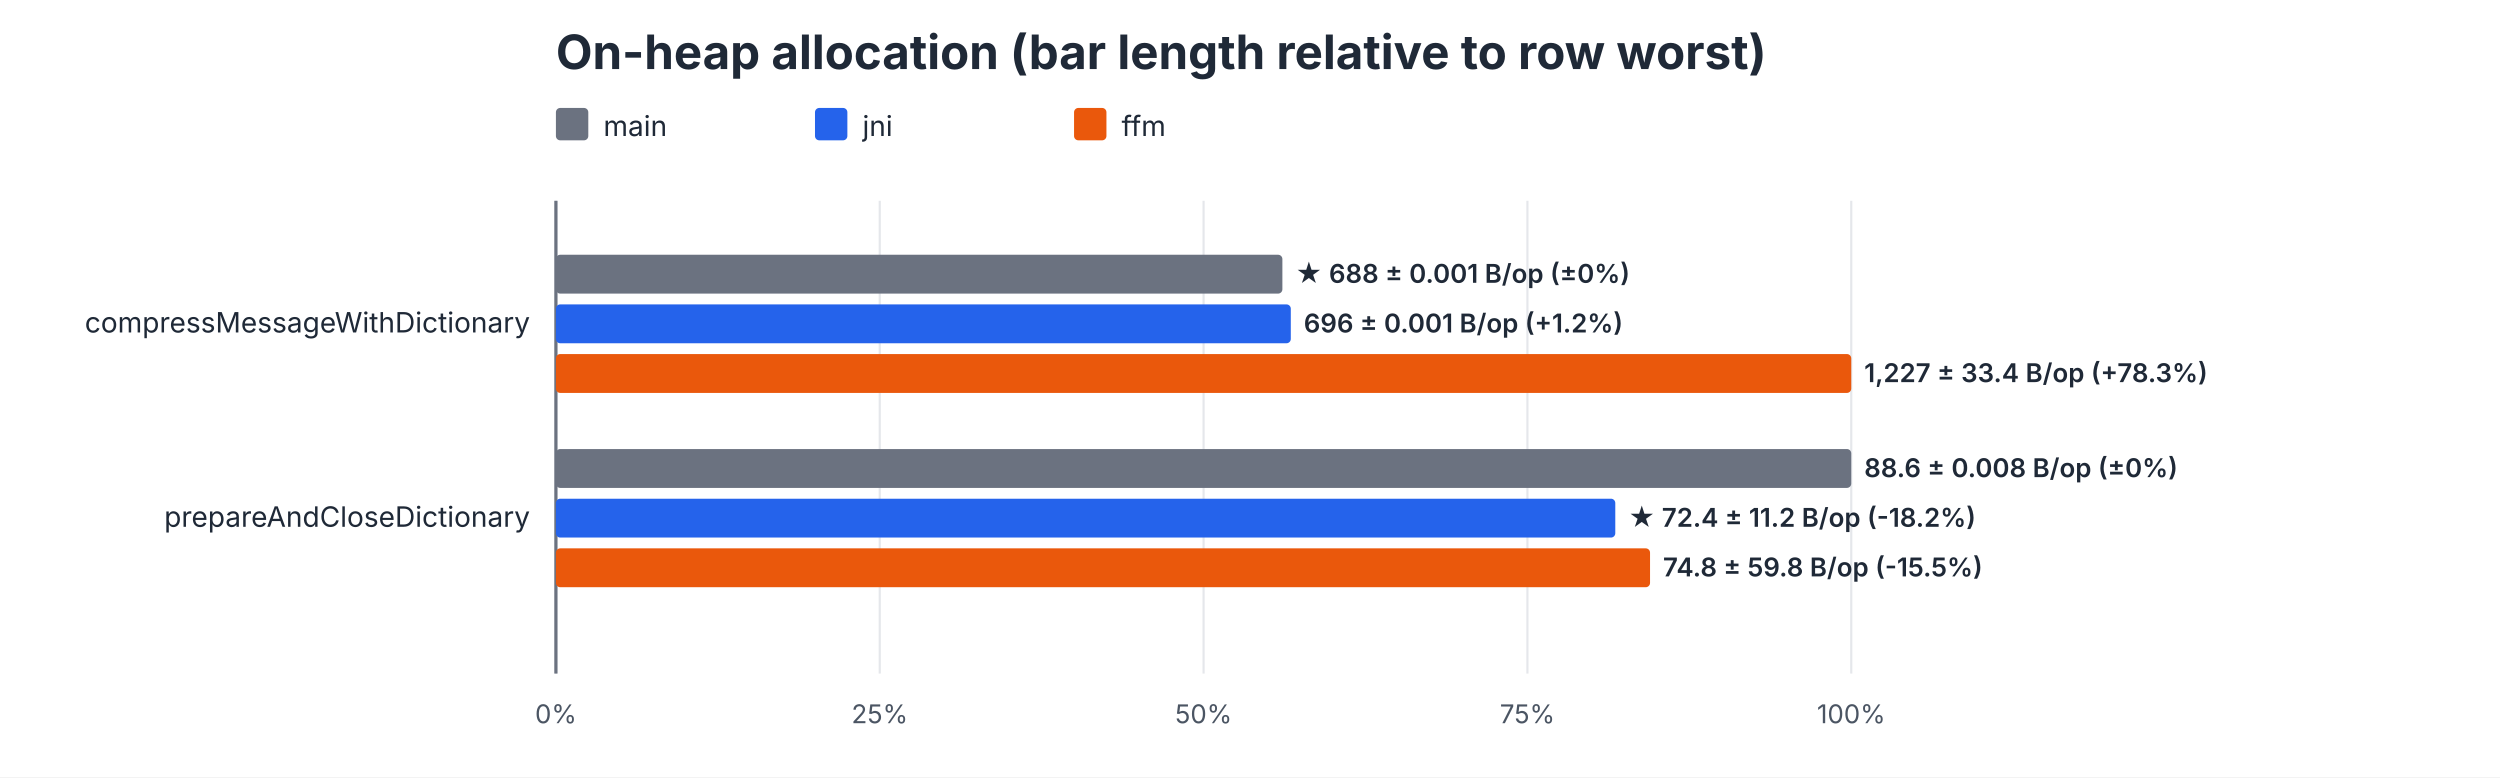
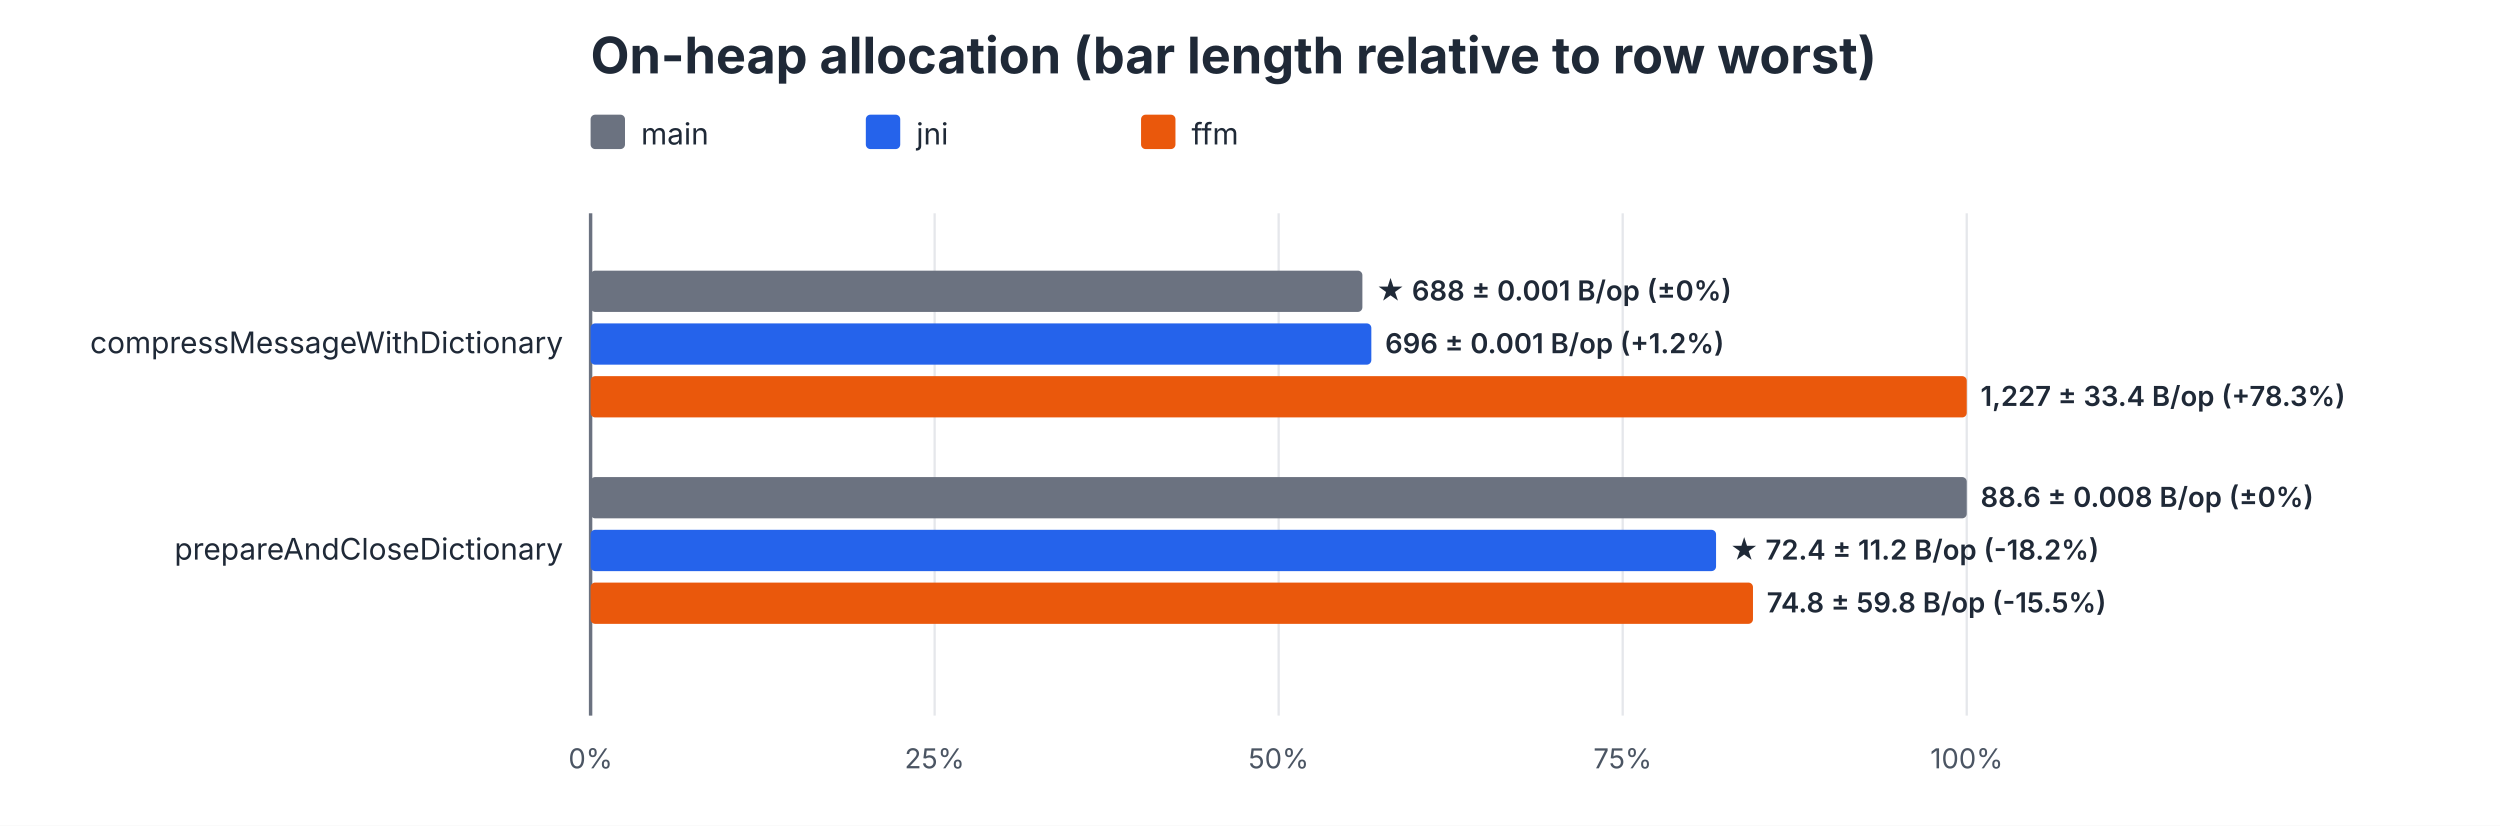
- <svg xmlns="http://www.w3.org/2000/svg" width="1158" height="360" viewBox="0 0 1158 360">
+ <svg xmlns="http://www.w3.org/2000/svg" width="1090" height="360" viewBox="0 0 1090 360">
  <rect width="100%" height="100%" fill="#ffffff" />
  <style>text{font-family:system-ui,-apple-system,sans-serif;fill:#1f2937}.title{font-size:22px;font-weight:700}.label{font-size:13px}.tick{font-size:12px;fill:#4b5563}.value{font-size:12px;font-weight:600}</style>
  <text x="257.5" y="32" class="title">On-heap allocation (bar length relative to row worst)</text>
  <rect x="257.5" y="50" width="15" height="15" rx="2" fill="#6b7280" />
  <text x="279.5" y="63" class="label">main</text>
  <rect x="377.5" y="50" width="15" height="15" rx="2" fill="#2563eb" />
  <text x="399.5" y="63" class="label">jni</text>
  <rect x="497.5" y="50" width="15" height="15" rx="2" fill="#ea580c" />
  <text x="519.5" y="63" class="label">ffm</text>
  <line x1="257.5" y1="93" x2="257.5" y2="312" stroke="#e5e7eb" />
  <text x="257.5" y="335" text-anchor="middle" class="tick">0%</text>
  <line x1="407.5" y1="93" x2="407.5" y2="312" stroke="#e5e7eb" />
  <text x="407.5" y="335" text-anchor="middle" class="tick">25%</text>
  <line x1="557.5" y1="93" x2="557.5" y2="312" stroke="#e5e7eb" />
  <text x="557.5" y="335" text-anchor="middle" class="tick">50%</text>
  <line x1="707.5" y1="93" x2="707.5" y2="312" stroke="#e5e7eb" />
  <text x="707.5" y="335" text-anchor="middle" class="tick">75%</text>
  <line x1="857.5" y1="93" x2="857.5" y2="312" stroke="#e5e7eb" />
  <text x="857.5" y="335" text-anchor="middle" class="tick">100%</text>
  <line x1="257.5" y1="93" x2="257.5" y2="312" stroke="#6b7280" stroke-width="1.5" />
  <text x="245.5" y="154.0" text-anchor="end" class="label">compressMessageWithDictionary</text>
  <rect x="257.5" y="118.0" width="336.5" height="18" rx="2" fill="#6b7280" />
  <text x="600.0" y="131.0" class="value">★ 688 ± 0.001 B/op (±0%)</text>
  <rect x="257.5" y="141.0" width="340.4" height="18" rx="2" fill="#2563eb" />
  <text x="603.9" y="154.0" class="value">696 ± 0.001 B/op (+1.2%)</text>
  <rect x="257.5" y="164.0" width="600.0" height="18" rx="2" fill="#ea580c" />
  <text x="863.5" y="177.0" class="value">1,227 ± 33.4 B/op (+78.3%)</text>
  <text x="245.5" y="244.0" text-anchor="end" class="label">prepareAndCloseDictionary</text>
  <rect x="257.5" y="208.0" width="600.0" height="18" rx="2" fill="#6b7280" />
  <text x="863.5" y="221.0" class="value">88.6 ± 0.008 B/op (±0%)</text>
  <rect x="257.5" y="231.0" width="490.7" height="18" rx="2" fill="#2563eb" />
  <text x="754.2" y="244.0" class="value">★ 72.4 ± 11.2 B/op (-18.2%)</text>
  <rect x="257.5" y="254.0" width="506.8" height="18" rx="2" fill="#ea580c" />
  <text x="770.3" y="267.0" class="value">74.8 ± 59.8 B/op (-15.5%)</text>
</svg>
